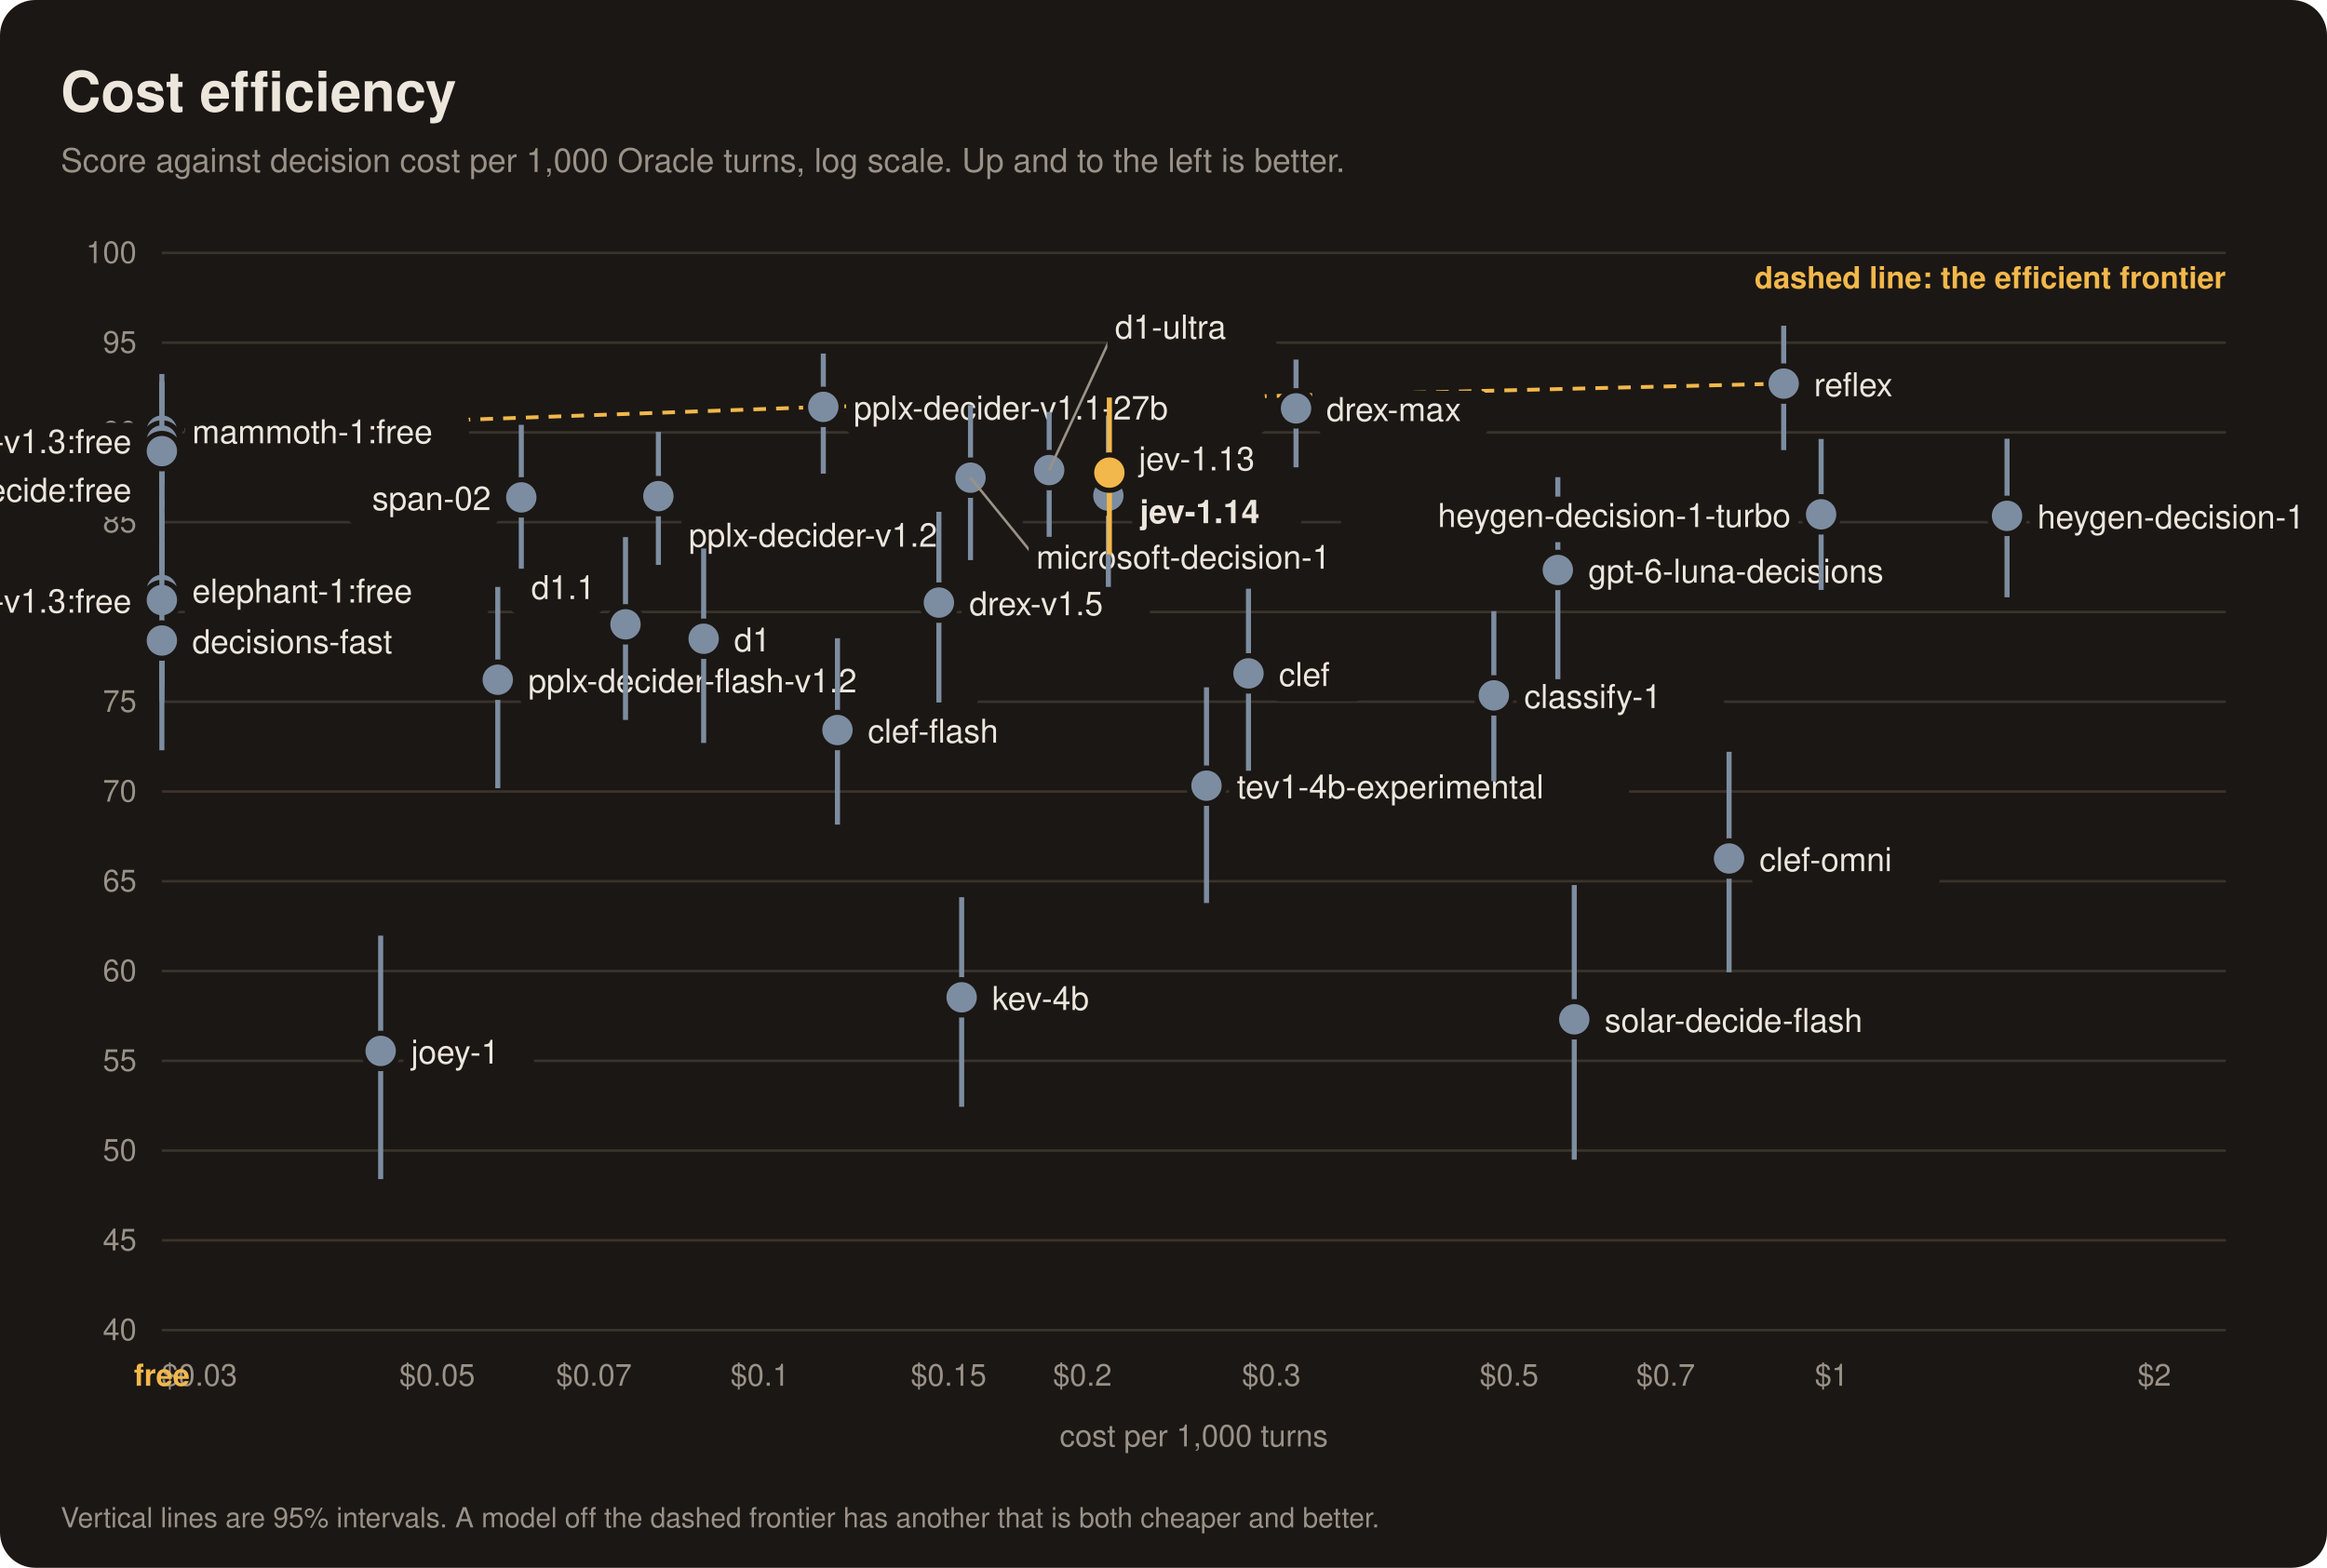
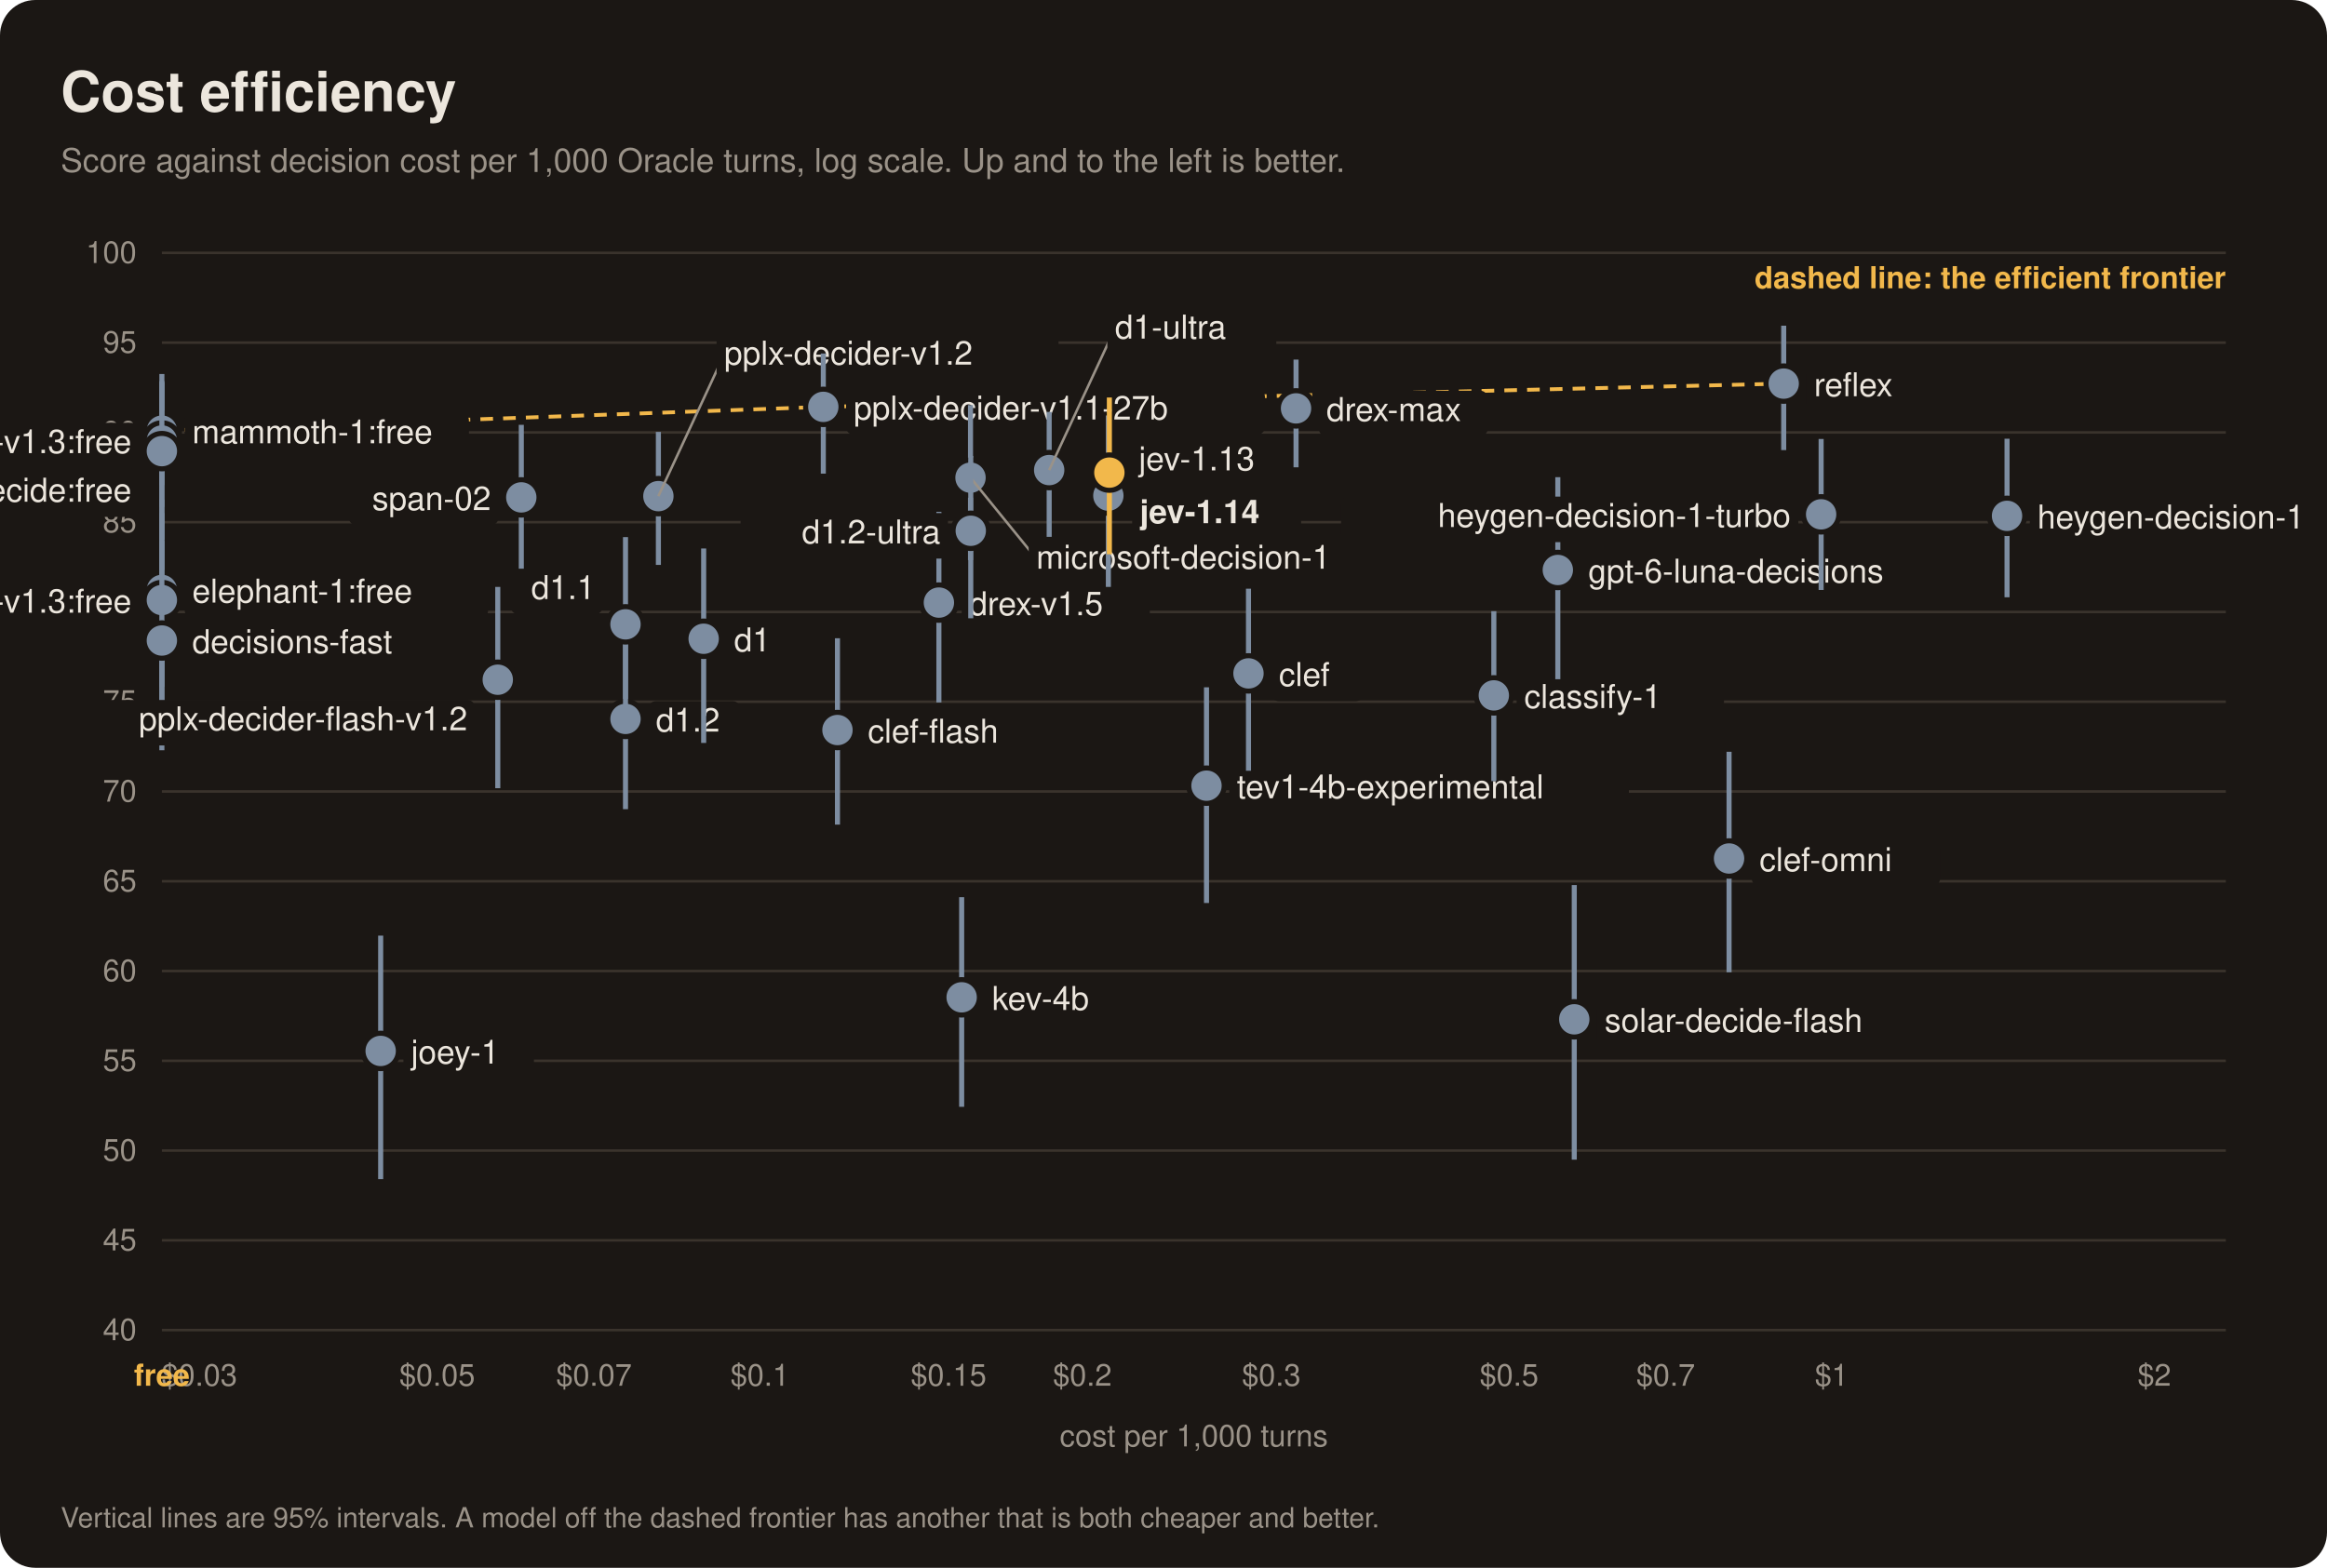
<svg xmlns="http://www.w3.org/2000/svg" viewBox="0 0 920 620" width="920" role="img" aria-label="Cost efficiency" font-family="-apple-system,BlinkMacSystemFont,'Segoe UI',Helvetica,Arial,sans-serif">
  <rect width="920" height="620" rx="14" fill="#1b1714" />
  <text x="24.0" y="44.0" font-size="22" font-weight="700" fill="#ece6dd" text-anchor="start">Cost efficiency</text>
  <text x="24.0" y="68.0" font-size="13" font-weight="400" fill="#9a9288" text-anchor="start">Score against decision cost per 1,000 Oracle turns, log scale. Up and to the left is better.</text>
  <line x1="64.0" y1="526.0" x2="880.0" y2="526.0" stroke="#3a332c" stroke-width="1.0" />
  <text x="54.0" y="530.0" font-size="12" font-weight="400" fill="#9a9288" text-anchor="end">40</text>
  <line x1="64.0" y1="490.5" x2="880.0" y2="490.5" stroke="#3a332c" stroke-width="1.0" />
  <text x="54.0" y="494.5" font-size="12" font-weight="400" fill="#9a9288" text-anchor="end">45</text>
  <line x1="64.0" y1="455.0" x2="880.0" y2="455.0" stroke="#3a332c" stroke-width="1.0" />
  <text x="54.0" y="459.0" font-size="12" font-weight="400" fill="#9a9288" text-anchor="end">50</text>
  <line x1="64.0" y1="419.5" x2="880.0" y2="419.5" stroke="#3a332c" stroke-width="1.0" />
  <text x="54.0" y="423.5" font-size="12" font-weight="400" fill="#9a9288" text-anchor="end">55</text>
  <line x1="64.0" y1="384.0" x2="880.0" y2="384.0" stroke="#3a332c" stroke-width="1.0" />
  <text x="54.0" y="388.0" font-size="12" font-weight="400" fill="#9a9288" text-anchor="end">60</text>
  <line x1="64.0" y1="348.5" x2="880.0" y2="348.5" stroke="#3a332c" stroke-width="1.0" />
  <text x="54.0" y="352.5" font-size="12" font-weight="400" fill="#9a9288" text-anchor="end">65</text>
  <line x1="64.0" y1="313.0" x2="880.0" y2="313.0" stroke="#3a332c" stroke-width="1.0" />
  <text x="54.0" y="317.0" font-size="12" font-weight="400" fill="#9a9288" text-anchor="end">70</text>
  <line x1="64.0" y1="277.5" x2="880.0" y2="277.5" stroke="#3a332c" stroke-width="1.0" />
  <text x="54.0" y="281.5" font-size="12" font-weight="400" fill="#9a9288" text-anchor="end">75</text>
  <line x1="64.0" y1="242.0" x2="880.0" y2="242.0" stroke="#3a332c" stroke-width="1.0" />
  <text x="54.0" y="246.0" font-size="12" font-weight="400" fill="#9a9288" text-anchor="end">80</text>
  <line x1="64.0" y1="206.5" x2="880.0" y2="206.5" stroke="#3a332c" stroke-width="1.0" />
  <text x="54.0" y="210.5" font-size="12" font-weight="400" fill="#9a9288" text-anchor="end">85</text>
  <line x1="64.0" y1="171.0" x2="880.0" y2="171.0" stroke="#3a332c" stroke-width="1.0" />
  <text x="54.0" y="175.0" font-size="12" font-weight="400" fill="#9a9288" text-anchor="end">90</text>
  <line x1="64.0" y1="135.5" x2="880.0" y2="135.5" stroke="#3a332c" stroke-width="1.0" />
  <text x="54.0" y="139.5" font-size="12" font-weight="400" fill="#9a9288" text-anchor="end">95</text>
  <line x1="64.0" y1="100.0" x2="880.0" y2="100.0" stroke="#3a332c" stroke-width="1.0" />
  <text x="54.0" y="104.0" font-size="12" font-weight="400" fill="#9a9288" text-anchor="end">100</text>
  <text x="78.8" y="548.0" font-size="12" font-weight="400" fill="#9a9288" text-anchor="middle">$0.03</text>
  <text x="172.8" y="548.0" font-size="12" font-weight="400" fill="#9a9288" text-anchor="middle">$0.05</text>
  <text x="234.8" y="548.0" font-size="12" font-weight="400" fill="#9a9288" text-anchor="middle">$0.07</text>
  <text x="300.4" y="548.0" font-size="12" font-weight="400" fill="#9a9288" text-anchor="middle">$0.1</text>
  <text x="375.0" y="548.0" font-size="12" font-weight="400" fill="#9a9288" text-anchor="middle">$0.15</text>
  <text x="427.9" y="548.0" font-size="12" font-weight="400" fill="#9a9288" text-anchor="middle">$0.2</text>
  <text x="502.6" y="548.0" font-size="12" font-weight="400" fill="#9a9288" text-anchor="middle">$0.3</text>
  <text x="596.6" y="548.0" font-size="12" font-weight="400" fill="#9a9288" text-anchor="middle">$0.5</text>
  <text x="658.5" y="548.0" font-size="12" font-weight="400" fill="#9a9288" text-anchor="middle">$0.7</text>
  <text x="724.1" y="548.0" font-size="12" font-weight="400" fill="#9a9288" text-anchor="middle">$1</text>
  <text x="851.7" y="548.0" font-size="12" font-weight="400" fill="#9a9288" text-anchor="middle">$2</text>
  <text x="472.0" y="572.0" font-size="12" font-weight="400" fill="#9a9288" text-anchor="middle">cost per 1,000 turns</text>
  <text x="64.0" y="548.0" font-size="12" font-weight="600" fill="#f2b84b" text-anchor="middle">free</text>
  <polyline points="64.0,170.3 325.5,160.9 705.2,151.7" fill="none" stroke="#f2b84b" stroke-width="1.5" stroke-dasharray="5 4" />
  <text x="880.0" y="114.0" font-size="12" font-weight="600" fill="#f2b84b" text-anchor="end">dashed line: the efficient frontier</text>
  <line x1="64.0" y1="191.8" x2="64.0" y2="150.7" stroke="#7d8da1" stroke-width="2.0" />
  <circle cx="64.0" cy="170.3" r="7" fill="#7d8da1" stroke="#1b1714" stroke-width="2" />
  <rect x="73.0" y="163.3" width="112.4" height="18.0" rx="3.0" fill="#1b1714" />
  <text x="76.0" y="175.3" font-size="13" font-weight="500" fill="#ece6dd" text-anchor="start">mammoth-1:free</text>
  <line x1="64.0" y1="200.5" x2="64.0" y2="151.3" stroke="#7d8da1" stroke-width="2.0" />
  <circle cx="64.0" cy="174.2" r="7" fill="#7d8da1" stroke="#1b1714" stroke-width="2" />
  <rect x="-118.2" y="167.2" width="173.2" height="18.0" rx="3.0" fill="#1b1714" />
  <text x="52.0" y="179.2" font-size="13" font-weight="500" fill="#ece6dd" text-anchor="end">pplx-decider-v1.3:free</text>
  <line x1="64.0" y1="213.4" x2="64.0" y2="147.9" stroke="#7d8da1" stroke-width="2.0" />
  <circle cx="64.0" cy="178.4" r="7" fill="#7d8da1" stroke="#1b1714" stroke-width="2" />
  <rect x="-95.4" y="186.4" width="150.4" height="18.0" rx="3.0" fill="#1b1714" />
  <text x="52.0" y="198.4" font-size="13" font-weight="500" fill="#ece6dd" text-anchor="end">mercury-decide:free</text>
  <line x1="64.0" y1="271.6" x2="64.0" y2="197.6" stroke="#7d8da1" stroke-width="2.0" />
  <circle cx="64.0" cy="233.3" r="7" fill="#7d8da1" stroke="#1b1714" stroke-width="2" />
  <rect x="73.0" y="226.3" width="120.0" height="18.0" rx="3.0" fill="#1b1714" />
  <text x="76.0" y="238.3" font-size="13" font-weight="500" fill="#ece6dd" text-anchor="start">elephant-1:free</text>
  <line x1="64.0" y1="277.1" x2="64.0" y2="202.9" stroke="#7d8da1" stroke-width="2.0" />
  <circle cx="64.0" cy="237.3" r="7" fill="#7d8da1" stroke="#1b1714" stroke-width="2" />
  <rect x="-163.8" y="230.3" width="218.8" height="18.0" rx="3.0" fill="#1b1714" />
  <text x="52.0" y="242.3" font-size="13" font-weight="500" fill="#ece6dd" text-anchor="end">pplx-decider-flash-v1.3:free</text>
  <line x1="64.0" y1="296.7" x2="64.0" y2="213.9" stroke="#7d8da1" stroke-width="2.0" />
  <circle cx="64.0" cy="253.3" r="7" fill="#7d8da1" stroke="#1b1714" stroke-width="2" />
  <rect x="73.0" y="246.3" width="112.4" height="18.0" rx="3.0" fill="#1b1714" />
  <text x="76.0" y="258.3" font-size="13" font-weight="500" fill="#ece6dd" text-anchor="start">decisions-fast</text>
  <line x1="150.5" y1="466.3" x2="150.5" y2="370.0" stroke="#7d8da1" stroke-width="2.0" />
  <circle cx="150.5" cy="415.6" r="7" fill="#7d8da1" stroke="#1b1714" stroke-width="2" />
  <rect x="159.5" y="408.6" width="51.6" height="18.0" rx="3.0" fill="#1b1714" />
  <text x="162.5" y="420.6" font-size="13" font-weight="500" fill="#ece6dd" text-anchor="start">joey-1</text>
  <line x1="196.8" y1="311.7" x2="196.8" y2="232.1" stroke="#7d8da1" stroke-width="2.0" />
  <circle cx="196.8" cy="268.8" r="7" fill="#7d8da1" stroke="#1b1714" stroke-width="2" />
-   <rect x="205.8" y="261.8" width="180.8" height="18.0" rx="3.0" fill="#1b1714" />
-   <text x="208.8" y="273.8" font-size="13" font-weight="500" fill="#ece6dd" text-anchor="start">pplx-decider-flash-v1.2</text>
+   <rect x="7.0" y="276.8" width="180.8" height="18.0" rx="3.0" fill="#1b1714" />
+   <text x="184.8" y="288.8" font-size="13" font-weight="500" fill="#ece6dd" text-anchor="end">pplx-decider-flash-v1.2</text>
  <line x1="206.1" y1="231.1" x2="206.1" y2="168.0" stroke="#7d8da1" stroke-width="2.0" />
  <circle cx="206.1" cy="196.7" r="7" fill="#7d8da1" stroke="#1b1714" stroke-width="2" />
  <rect x="137.9" y="189.7" width="59.2" height="18.0" rx="3.0" fill="#1b1714" />
  <text x="194.1" y="201.7" font-size="13" font-weight="500" fill="#ece6dd" text-anchor="end">span-02</text>
+   <line x1="247.3" y1="320.0" x2="247.3" y2="250.6" stroke="#7d8da1" stroke-width="2.0" />
+   <circle cx="247.3" cy="284.3" r="7" fill="#7d8da1" stroke="#1b1714" stroke-width="2" />
+   <rect x="256.3" y="277.3" width="36.4" height="18.0" rx="3.0" fill="#1b1714" />
+   <text x="259.3" y="289.3" font-size="13" font-weight="500" fill="#ece6dd" text-anchor="start">d1.2</text>
  <line x1="247.3" y1="284.7" x2="247.3" y2="212.4" stroke="#7d8da1" stroke-width="2.0" />
  <circle cx="247.3" cy="246.9" r="7" fill="#7d8da1" stroke="#1b1714" stroke-width="2" />
  <rect x="201.9" y="224.9" width="36.4" height="18.0" rx="3.0" fill="#1b1714" />
  <text x="235.3" y="236.9" font-size="13" font-weight="500" fill="#ece6dd" text-anchor="end">d1.1</text>
  <line x1="260.3" y1="223.4" x2="260.3" y2="170.8" stroke="#7d8da1" stroke-width="2.0" />
  <circle cx="260.3" cy="196.2" r="7" fill="#7d8da1" stroke="#1b1714" stroke-width="2" />
-   <rect x="269.3" y="204.2" width="135.2" height="18.0" rx="3.0" fill="#1b1714" />
-   <text x="272.3" y="216.2" font-size="13" font-weight="500" fill="#ece6dd" text-anchor="start">pplx-decider-v1.2</text>
+   <line x1="260.3" y1="196.2" x2="286.3" y2="140.2" stroke="#9a9288" stroke-width="1.0" />
+   <rect x="283.3" y="132.2" width="135.2" height="18.0" rx="3.0" fill="#1b1714" />
+   <text x="286.3" y="144.2" font-size="13" font-weight="500" fill="#ece6dd" text-anchor="start">pplx-decider-v1.2</text>
  <line x1="278.2" y1="293.8" x2="278.2" y2="216.9" stroke="#7d8da1" stroke-width="2.0" />
  <circle cx="278.2" cy="252.6" r="7" fill="#7d8da1" stroke="#1b1714" stroke-width="2" />
  <rect x="287.2" y="245.6" width="21.2" height="18.0" rx="3.0" fill="#1b1714" />
  <text x="290.2" y="257.6" font-size="13" font-weight="500" fill="#ece6dd" text-anchor="start">d1</text>
  <line x1="325.5" y1="187.3" x2="325.5" y2="139.8" stroke="#7d8da1" stroke-width="2.0" />
  <circle cx="325.5" cy="160.9" r="7" fill="#7d8da1" stroke="#1b1714" stroke-width="2" />
  <rect x="334.5" y="153.9" width="165.6" height="18.0" rx="3.0" fill="#1b1714" />
  <text x="337.5" y="165.9" font-size="13" font-weight="500" fill="#ece6dd" text-anchor="start">pplx-decider-v1.1-27b</text>
  <line x1="331.1" y1="326.1" x2="331.1" y2="252.4" stroke="#7d8da1" stroke-width="2.0" />
  <circle cx="331.1" cy="288.7" r="7" fill="#7d8da1" stroke="#1b1714" stroke-width="2" />
  <rect x="340.1" y="281.7" width="82.0" height="18.0" rx="3.0" fill="#1b1714" />
  <text x="343.1" y="293.7" font-size="13" font-weight="500" fill="#ece6dd" text-anchor="start">clef-flash</text>
  <line x1="371.2" y1="277.8" x2="371.2" y2="202.4" stroke="#7d8da1" stroke-width="2.0" />
  <circle cx="371.2" cy="238.3" r="7" fill="#7d8da1" stroke="#1b1714" stroke-width="2" />
  <rect x="380.2" y="231.3" width="74.4" height="18.0" rx="3.0" fill="#1b1714" />
  <text x="383.2" y="243.3" font-size="13" font-weight="500" fill="#ece6dd" text-anchor="start">drex-v1.5</text>
  <line x1="380.2" y1="437.7" x2="380.2" y2="354.8" stroke="#7d8da1" stroke-width="2.0" />
  <circle cx="380.2" cy="394.4" r="7" fill="#7d8da1" stroke="#1b1714" stroke-width="2" />
  <rect x="389.2" y="387.4" width="51.6" height="18.0" rx="3.0" fill="#1b1714" />
  <text x="392.2" y="399.4" font-size="13" font-weight="500" fill="#ece6dd" text-anchor="start">kev-4b</text>
  <line x1="383.7" y1="221.5" x2="383.7" y2="160.2" stroke="#7d8da1" stroke-width="2.0" />
  <circle cx="383.7" cy="188.9" r="7" fill="#7d8da1" stroke="#1b1714" stroke-width="2" />
  <line x1="383.7" y1="188.9" x2="409.7" y2="220.9" stroke="#9a9288" stroke-width="1.0" />
  <rect x="406.7" y="212.9" width="158.0" height="18.0" rx="3.0" fill="#1b1714" />
  <text x="409.7" y="224.9" font-size="13" font-weight="500" fill="#ece6dd" text-anchor="start">microsoft-decision-1</text>
+   <line x1="383.8" y1="244.5" x2="383.8" y2="180.3" stroke="#7d8da1" stroke-width="2.0" />
+   <circle cx="383.8" cy="209.9" r="7" fill="#7d8da1" stroke="#1b1714" stroke-width="2" />
+   <rect x="292.8" y="202.9" width="82.0" height="18.0" rx="3.0" fill="#1b1714" />
+   <text x="371.8" y="214.9" font-size="13" font-weight="500" fill="#ece6dd" text-anchor="end">d1.2-ultra</text>
  <line x1="414.8" y1="212.3" x2="414.8" y2="162.9" stroke="#7d8da1" stroke-width="2.0" />
  <circle cx="414.8" cy="185.9" r="7" fill="#7d8da1" stroke="#1b1714" stroke-width="2" />
  <line x1="414.8" y1="185.9" x2="440.8" y2="129.9" stroke="#9a9288" stroke-width="1.0" />
  <rect x="437.8" y="121.9" width="66.8" height="18.0" rx="3.0" fill="#1b1714" />
  <text x="440.8" y="133.9" font-size="13" font-weight="500" fill="#ece6dd" text-anchor="start">d1-ultra</text>
  <line x1="438.2" y1="232.1" x2="438.2" y2="164.3" stroke="#7d8da1" stroke-width="2.0" />
  <circle cx="438.2" cy="196.0" r="7" fill="#7d8da1" stroke="#1b1714" stroke-width="2" />
  <rect x="447.2" y="174.0" width="66.8" height="18.0" rx="3.0" fill="#1b1714" />
  <text x="450.2" y="186.0" font-size="13" font-weight="500" fill="#ece6dd" text-anchor="start">jev-1.13</text>
  <line x1="438.6" y1="219.2" x2="438.6" y2="157.2" stroke="#f2b84b" stroke-width="2.0" />
  <circle cx="438.6" cy="186.9" r="7" fill="#f2b84b" stroke="#1b1714" stroke-width="2" />
  <rect x="447.6" y="194.9" width="66.8" height="18.0" rx="3.0" fill="#1b1714" />
  <text x="450.6" y="206.9" font-size="13" font-weight="700" fill="#ece6dd" text-anchor="start">jev-1.14</text>
  <line x1="477.0" y1="357.1" x2="477.0" y2="271.8" stroke="#7d8da1" stroke-width="2.0" />
  <circle cx="477.0" cy="310.7" r="7" fill="#7d8da1" stroke="#1b1714" stroke-width="2" />
  <rect x="486.0" y="303.7" width="158.0" height="18.0" rx="3.0" fill="#1b1714" />
  <text x="489.0" y="315.7" font-size="13" font-weight="500" fill="#ece6dd" text-anchor="start">tev1-4b-experimental</text>
  <line x1="493.6" y1="304.8" x2="493.6" y2="232.8" stroke="#7d8da1" stroke-width="2.0" />
  <circle cx="493.6" cy="266.3" r="7" fill="#7d8da1" stroke="#1b1714" stroke-width="2" />
  <rect x="502.6" y="259.3" width="36.4" height="18.0" rx="3.0" fill="#1b1714" />
  <text x="505.6" y="271.3" font-size="13" font-weight="500" fill="#ece6dd" text-anchor="start">clef</text>
  <line x1="512.4" y1="184.8" x2="512.4" y2="142.2" stroke="#7d8da1" stroke-width="2.0" />
  <circle cx="512.4" cy="161.5" r="7" fill="#7d8da1" stroke="#1b1714" stroke-width="2" />
  <rect x="521.4" y="154.5" width="66.8" height="18.0" rx="3.0" fill="#1b1714" />
  <text x="524.4" y="166.5" font-size="13" font-weight="500" fill="#ece6dd" text-anchor="start">drex-max</text>
  <line x1="590.6" y1="308.9" x2="590.6" y2="241.7" stroke="#7d8da1" stroke-width="2.0" />
  <circle cx="590.6" cy="275.0" r="7" fill="#7d8da1" stroke="#1b1714" stroke-width="2" />
  <rect x="599.6" y="268.0" width="82.0" height="18.0" rx="3.0" fill="#1b1714" />
  <text x="602.6" y="280.0" font-size="13" font-weight="500" fill="#ece6dd" text-anchor="start">classify-1</text>
  <line x1="615.9" y1="268.6" x2="615.9" y2="188.7" stroke="#7d8da1" stroke-width="2.0" />
  <circle cx="615.9" cy="225.4" r="7" fill="#7d8da1" stroke="#1b1714" stroke-width="2" />
  <rect x="624.9" y="218.4" width="158.0" height="18.0" rx="3.0" fill="#1b1714" />
  <text x="627.9" y="230.4" font-size="13" font-weight="500" fill="#ece6dd" text-anchor="start">gpt-6-luna-decisions</text>
  <line x1="622.4" y1="458.6" x2="622.4" y2="350.0" stroke="#7d8da1" stroke-width="2.0" />
  <circle cx="622.4" cy="403.1" r="7" fill="#7d8da1" stroke="#1b1714" stroke-width="2" />
  <rect x="631.4" y="396.1" width="142.8" height="18.0" rx="3.0" fill="#1b1714" />
  <text x="634.4" y="408.1" font-size="13" font-weight="500" fill="#ece6dd" text-anchor="start">solar-decide-flash</text>
  <line x1="683.6" y1="384.5" x2="683.6" y2="297.3" stroke="#7d8da1" stroke-width="2.0" />
  <circle cx="683.6" cy="339.5" r="7" fill="#7d8da1" stroke="#1b1714" stroke-width="2" />
  <rect x="692.6" y="332.5" width="74.4" height="18.0" rx="3.0" fill="#1b1714" />
  <text x="695.6" y="344.5" font-size="13" font-weight="500" fill="#ece6dd" text-anchor="start">clef-omni</text>
  <line x1="705.2" y1="178.0" x2="705.2" y2="128.8" stroke="#7d8da1" stroke-width="2.0" />
  <circle cx="705.2" cy="151.7" r="7" fill="#7d8da1" stroke="#1b1714" stroke-width="2" />
  <rect x="714.2" y="144.7" width="51.6" height="18.0" rx="3.0" fill="#1b1714" />
  <text x="717.2" y="156.7" font-size="13" font-weight="500" fill="#ece6dd" text-anchor="start">reflex</text>
  <line x1="720.0" y1="233.3" x2="720.0" y2="173.6" stroke="#7d8da1" stroke-width="2.0" />
  <circle cx="720.0" cy="203.4" r="7" fill="#7d8da1" stroke="#1b1714" stroke-width="2" />
  <rect x="530.2" y="196.4" width="180.8" height="18.0" rx="3.0" fill="#1b1714" />
  <text x="708.0" y="208.4" font-size="13" font-weight="500" fill="#ece6dd" text-anchor="end">heygen-decision-1-turbo</text>
  <line x1="793.5" y1="236.2" x2="793.5" y2="173.5" stroke="#7d8da1" stroke-width="2.0" />
  <circle cx="793.5" cy="204.0" r="7" fill="#7d8da1" stroke="#1b1714" stroke-width="2" />
  <rect x="802.5" y="197.0" width="135.2" height="18.0" rx="3.0" fill="#1b1714" />
  <text x="805.5" y="209.0" font-size="13" font-weight="500" fill="#ece6dd" text-anchor="start">heygen-decision-1</text>
  <text x="24.0" y="604.0" font-size="11" font-weight="400" fill="#9a9288" text-anchor="start">Vertical lines are 95% intervals. A model off the dashed frontier has another that is both cheaper and better.</text>
</svg>
